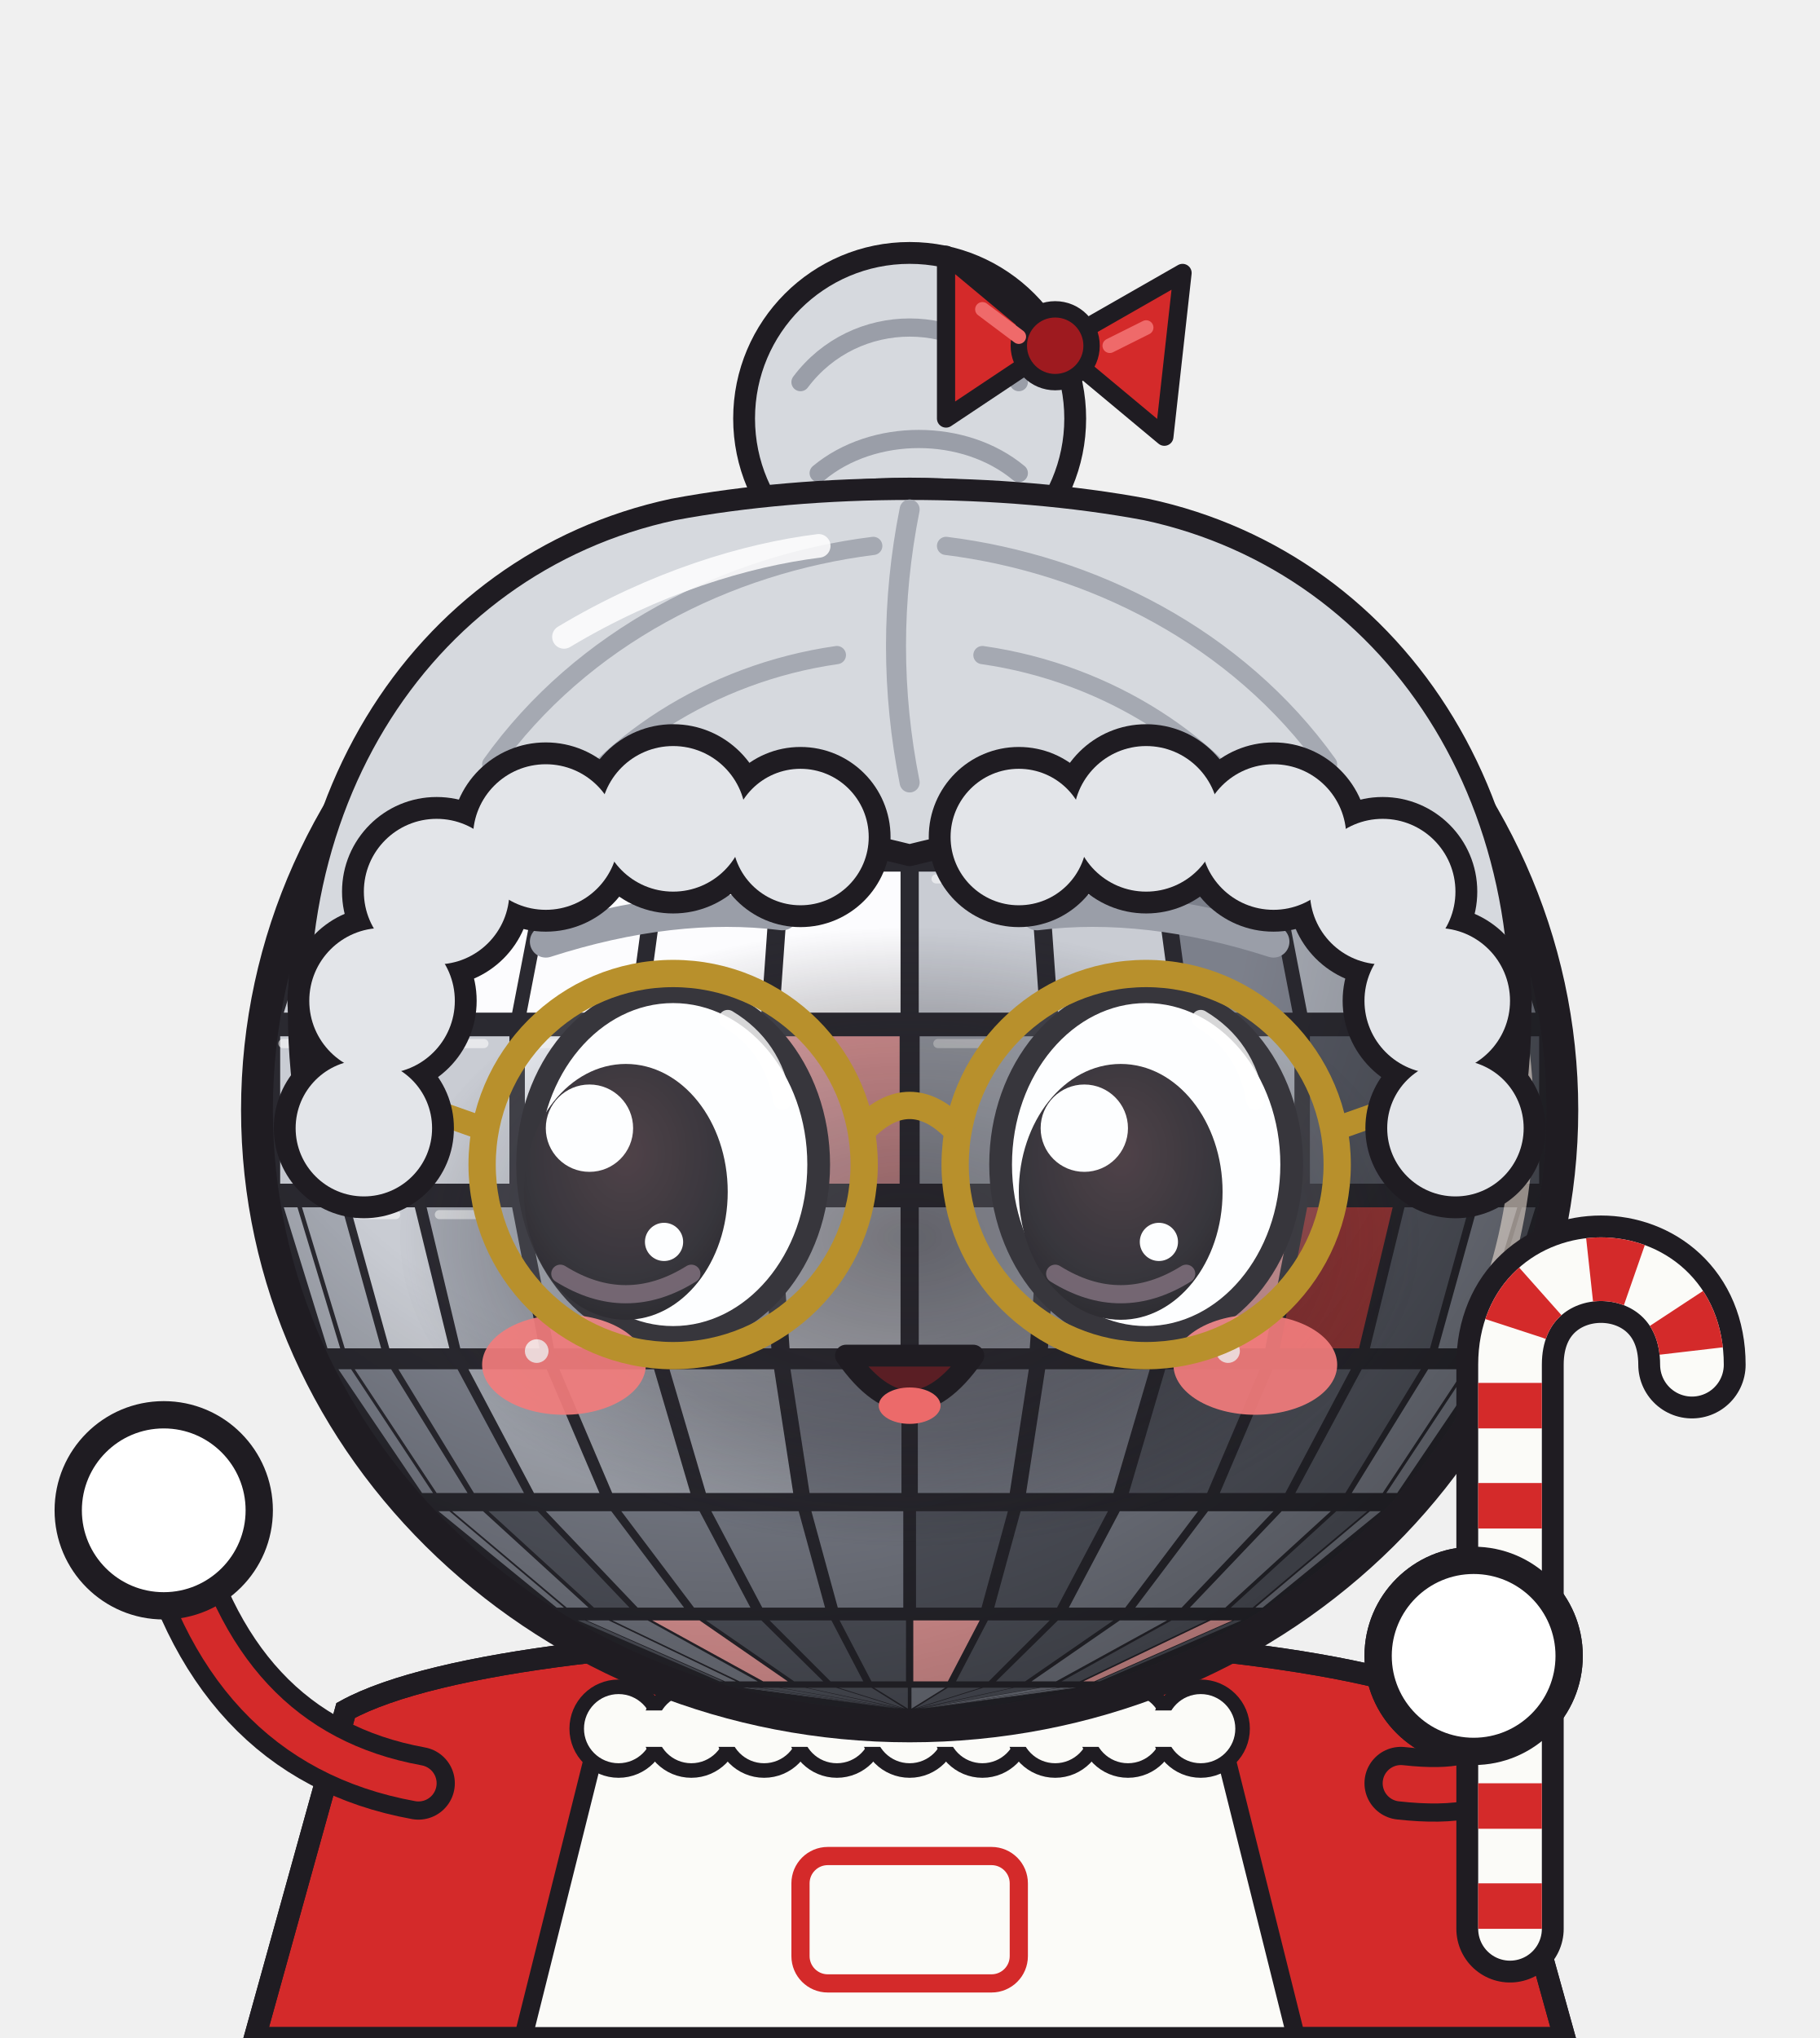
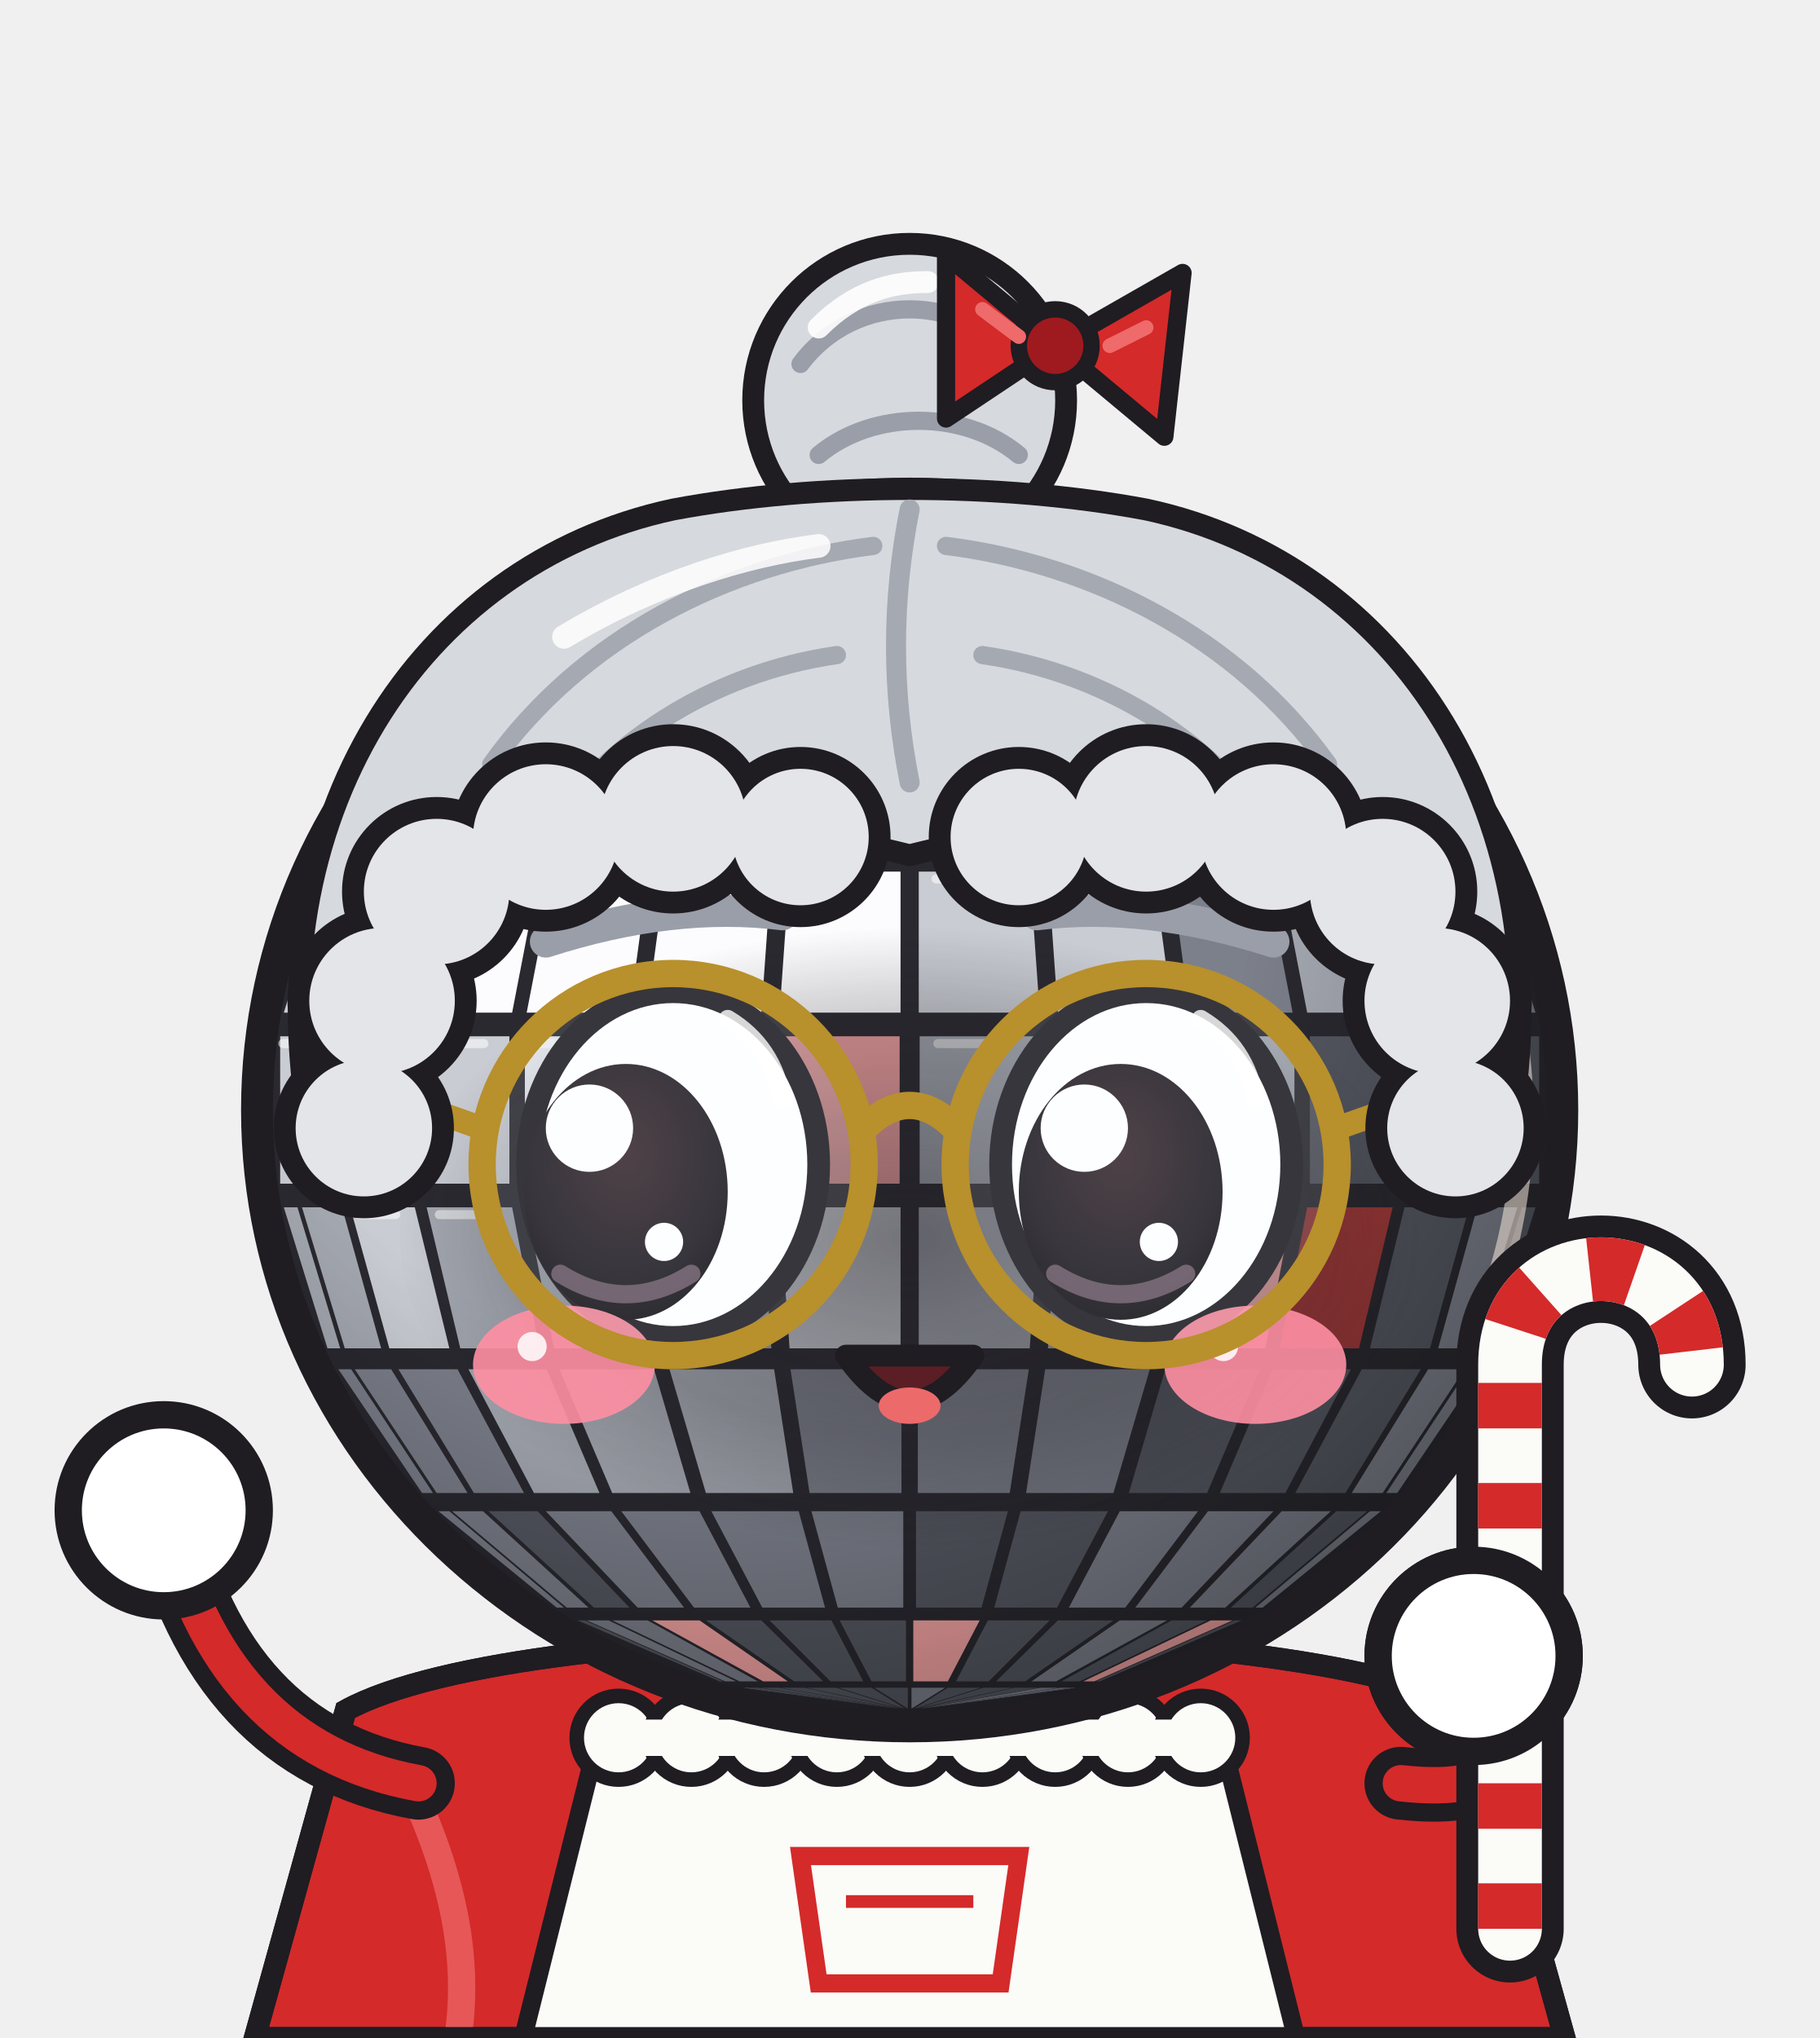
<svg xmlns="http://www.w3.org/2000/svg" viewBox="0 0 200 224" role="img" aria-label="Globinho fantasiado de Mamãe Noel, de coque grisalho, óculos e bengala de doce">
  <style>*{transform-box:view-box}.espia{transform-origin:100px 190px;animation:ginga 1s ease-in-out infinite alternate}@keyframes ginga{from{transform:rotate(-8deg)}to{transform:rotate(3deg)}}.braco-esq{animation:tchau .34s ease-in-out infinite alternate}@keyframes tchau{from{transform:rotate(-20deg)}to{transform:rotate(22deg)}}.olhos{animation:fecha 2.2s infinite}.palpebra{animation:abre 2.2s infinite}@keyframes fecha{0%,86%,100%{opacity:1}89%,94%{opacity:0}}@keyframes abre{0%,86%,100%{opacity:0}89%,94%{opacity:1}}@media (prefers-reduced-motion: reduce){*{animation:none!important}}</style>
  <defs>
    <clipPath id="cX2">
      <ellipse cx="100" cy="122" rx="70" ry="66" />
    </clipPath>
    <radialGradient id="sX2" cx="0.36" cy="0.3" r="0.82">
      <stop offset="0.5" stop-color="#000" stop-opacity="0" />
      <stop offset="1" stop-color="#000" stop-opacity="0.4" />
    </radialGradient>
    <radialGradient id="rX2" cx="0.5" cy="0.5" r="0.5">
      <stop offset="0" stop-color="#1F1C22" stop-opacity="0.5" />
      <stop offset="0.65" stop-color="#1F1C22" stop-opacity="0.26" />
      <stop offset="1" stop-color="#1F1C22" stop-opacity="0" />
    </radialGradient>
    <radialGradient id="iX2" cx="0.5" cy="0.35" r="0.7">
      <stop offset="0" stop-color="#3A2A30" />
      <stop offset="0.7" stop-color="#1F1C22" />
      <stop offset="1" stop-color="#120F14" />
    </radialGradient>
    <linearGradient id="tX2" x1="0" y1="0" x2="1" y2="0">
      <stop offset="0" stop-color="#7C808B" />
      <stop offset="0.35" stop-color="#FCFCFE" />
      <stop offset="1" stop-color="#A5A9B2" />
    </linearGradient>
  </defs>
  <g class="espia">
-     <circle cx="100" cy="46" r="19.4" fill="#1F1C22" />
-     <circle cx="100" cy="46" r="17" fill="#d6d9de" />
-     <path d="M88,42 C94,34 106,34 112,42 M90,52 C96,47 106,47 112,52" stroke="#9a9ea8" stroke-width="2" fill="none" stroke-linecap="round" />
+     <circle cx="100" cy="44" r="18.4" fill="#1F1C22" />
+     <circle cx="100" cy="44" r="16" fill="#d6d9de" />
+     <path d="M88,40 C94,32 106,32 112,40 M90,50 C96,45 106,45 112,50" stroke="#9a9ea8" stroke-width="2" fill="none" stroke-linecap="round" />
+     <path d="M90,36 C94,32 98,31 102,31" stroke="#fff" stroke-width="2.4" fill="none" stroke-linecap="round" opacity=".9" />
    <defs>
      <clipPath id="trX2">
        <path d="M38,188 C58,177 142,177 162,188 L172,224 L28,224Z" />
      </clipPath>
    </defs>
    <path d="M38,188 C58,177 142,177 162,188 L172,224 L28,224Z" fill="#d42a2a" stroke="#1F1C22" stroke-width="2.4" />
    <g clip-path="url(#trX2)">
      <path d="M66,190 L134,190 L144,230 L56,230Z" fill="#fbfbf8" stroke="#1F1C22" stroke-width="2" />
-       <circle cx="68" cy="190" r="4.6" fill="#fbfbf8" stroke="#1F1C22" stroke-width="1.6" />
-       <circle cx="76" cy="190" r="4.6" fill="#fbfbf8" stroke="#1F1C22" stroke-width="1.6" />
-       <circle cx="84" cy="190" r="4.6" fill="#fbfbf8" stroke="#1F1C22" stroke-width="1.6" />
-       <circle cx="92" cy="190" r="4.6" fill="#fbfbf8" stroke="#1F1C22" stroke-width="1.6" />
-       <circle cx="100" cy="190" r="4.6" fill="#fbfbf8" stroke="#1F1C22" stroke-width="1.6" />
-       <circle cx="108" cy="190" r="4.6" fill="#fbfbf8" stroke="#1F1C22" stroke-width="1.6" />
-       <circle cx="116" cy="190" r="4.6" fill="#fbfbf8" stroke="#1F1C22" stroke-width="1.6" />
-       <circle cx="124" cy="190" r="4.6" fill="#fbfbf8" stroke="#1F1C22" stroke-width="1.6" />
-       <circle cx="132" cy="190" r="4.6" fill="#fbfbf8" stroke="#1F1C22" stroke-width="1.6" />
-       <rect x="66" y="188" width="68" height="4" fill="#fbfbf8" />
-       <rect x="88" y="204" width="24" height="14" rx="3" fill="#fbfbf8" stroke="#d42a2a" stroke-width="2" />
-       <path d="M94,204 l12,0" stroke="#d42a2a" stroke-width="1.4" />
+       <circle cx="68" cy="191" r="4.6" fill="#fbfbf8" stroke="#1F1C22" stroke-width="1.6" />
+       <circle cx="76" cy="191" r="4.6" fill="#fbfbf8" stroke="#1F1C22" stroke-width="1.6" />
+       <circle cx="84" cy="191" r="4.6" fill="#fbfbf8" stroke="#1F1C22" stroke-width="1.6" />
+       <circle cx="92" cy="191" r="4.6" fill="#fbfbf8" stroke="#1F1C22" stroke-width="1.6" />
+       <circle cx="100" cy="191" r="4.6" fill="#fbfbf8" stroke="#1F1C22" stroke-width="1.6" />
+       <circle cx="108" cy="191" r="4.6" fill="#fbfbf8" stroke="#1F1C22" stroke-width="1.6" />
+       <circle cx="116" cy="191" r="4.6" fill="#fbfbf8" stroke="#1F1C22" stroke-width="1.6" />
+       <circle cx="124" cy="191" r="4.6" fill="#fbfbf8" stroke="#1F1C22" stroke-width="1.6" />
+       <circle cx="132" cy="191" r="4.6" fill="#fbfbf8" stroke="#1F1C22" stroke-width="1.6" />
+       <rect x="66" y="189" width="68" height="4" fill="#fbfbf8" />
+       <path d="M88,204 L112,204 L110,218 L90,218Z" fill="#fbfbf8" stroke="#d42a2a" stroke-width="2" />
+       <path d="M93,209 l14,0" stroke="#d42a2a" stroke-width="1.4" />
+       <path d="M44,194 C50,206 52,216 50,226" stroke="#ef6a6a" stroke-width="3" fill="none" stroke-linecap="round" opacity=".7" />
    </g>
    <path d="M38,188 C58,177 142,177 162,188 L172,224 L28,224Z" fill="none" stroke="#1F1C22" stroke-width="2.4" />
    <g class="braco braco-esq" style="transform-origin:46px 196px">
      <path d="M46,196 Q24,192 18,166" fill="none" stroke="#1F1C22" stroke-width="8" stroke-linecap="round" />
      <path d="M46,196 Q24,192 18,166" fill="none" stroke="#d42a2a" stroke-width="4" stroke-linecap="round" />
      <circle cx="18" cy="166" r="10.5" fill="#FFFFFF" stroke="#1F1C22" stroke-width="3" />
      <circle cx="21.5" cy="162" r="2.2" fill="#fff" opacity=".7" />
    </g>
    <g class="braco braco-dir" style="transform-origin:154px 196px">
      <path d="M154,196 Q172,198 162,182" fill="none" stroke="#1F1C22" stroke-width="8" stroke-linecap="round" />
      <path d="M154,196 Q172,198 162,182" fill="none" stroke="#d42a2a" stroke-width="4" stroke-linecap="round" />
      <circle cx="162" cy="182" r="10.5" fill="#FFFFFF" stroke="#1F1C22" stroke-width="3" />
      <circle cx="165.5" cy="178" r="2.2" fill="#fff" opacity=".7" />
    </g>
    <g class="corpo">
      <ellipse cx="100" cy="122" rx="73.5" ry="69.5" fill="#1F1C22" />
      <g class="facetas" clip-path="url(#cX2)">
        <ellipse cx="100" cy="122" rx="70" ry="66" fill="#2A2930" />
        <path d="M98.6,56.2 L98.6,56.2 L82.1,58.5 L81.7,58.5Z" fill="#C9CCD3" />
        <path d="M98.7,56.2 L98.7,56.2 L83.4,58.5 L82.2,58.5Z" fill="#C9CCD3" />
        <path d="M98.8,56.2 L98.8,56.2 L85.6,58.5 L83.6,58.5Z" fill="#C9CCD3" />
        <path d="M99.0,56.2 L99.0,56.2 L88.5,58.5 L85.8,58.5Z" fill="#C9CCD3" />
        <path d="M99.3,56.2 L99.3,56.2 L91.9,58.5 L88.7,58.5Z" fill="#E6E8ED" />
        <path d="M99.5,56.2 L99.5,56.2 L95.8,58.5 L92.2,58.5Z" fill="#C9CCD3" />
        <path d="M99.8,56.2 L99.8,56.2 L99.8,58.5 L96.1,58.5Z" fill="#C9CCD3" />
        <path d="M100.2,56.2 L100.2,56.2 L103.9,58.5 L100.2,58.5Z" fill="#C9CCD3" />
        <path d="M100.5,56.2 L100.5,56.2 L107.8,58.5 L104.2,58.5Z" fill="#F4A3A3" />
        <path d="M100.7,56.2 L100.7,56.2 L111.3,58.5 L108.1,58.5Z" fill="#E6E8ED" />
        <path d="M101.0,56.2 L101.0,56.2 L114.2,58.5 L111.5,58.5Z" fill="#A5A9B2" />
        <path d="M101.2,56.2 L101.2,56.2 L116.4,58.5 L114.4,58.5Z" fill="#C9CCD3" />
        <path d="M101.3,56.2 L101.3,56.2 L117.8,58.5 L116.6,58.5Z" fill="#C9CCD3" />
        <path d="M101.4,56.2 L101.4,56.2 L118.3,58.5 L117.9,58.5Z" fill="#C9CCD3" />
        <path d="M79.1,59.2 L79.5,59.2 L64.3,65.9 L63.5,65.9Z" fill="#E6E8ED" />
        <path d="M79.7,59.2 L80.9,59.2 L66.9,65.9 L64.5,65.9Z" fill="#FCFCFE" />
        <path d="M81.3,59.2 L83.3,59.2 L71.2,65.9 L67.3,65.9Z" fill="#E6E8ED" />
        <path d="M83.9,59.2 L86.6,59.2 L76.9,65.9 L71.7,65.9Z" fill="#FCFCFE" />
        <path d="M87.3,59.2 L90.5,59.2 L83.7,65.9 L77.6,65.9Z" fill="#E6E8ED" />
        <path d="M91.3,59.2 L94.9,59.2 L91.4,65.9 L84.6,65.9Z" fill="#FCFCFE" />
        <path d="M95.8,59.2 L99.6,59.2 L99.6,65.9 L92.3,65.9Z" fill="#FCFCFE" />
        <path d="M100.4,59.2 L104.2,59.2 L107.7,65.9 L100.4,65.9Z" fill="#E6E8ED" />
        <path d="M105.1,59.2 L108.7,59.2 L115.4,65.9 L108.6,65.9Z" fill="#E6E8ED" />
        <path d="M109.5,59.2 L112.7,59.2 L122.4,65.9 L116.3,65.9Z" fill="#C9CCD3" />
        <path d="M113.4,59.2 L116.1,59.2 L128.3,65.9 L123.1,65.9Z" fill="#A5A9B2" />
        <path d="M116.7,59.2 L118.7,59.2 L132.7,65.9 L128.8,65.9Z" fill="#A5A9B2" />
        <path d="M119.1,59.2 L120.3,59.2 L135.5,65.9 L133.1,65.9Z" fill="#A5A9B2" />
        <path d="M120.5,59.2 L120.9,59.2 L136.5,65.9 L135.7,65.9Z" fill="#7C808B" />
        <path d="M61.2,67.3 L62.0,67.3 L49.4,77.9 L48.2,77.9Z" fill="#E6E8ED" />
        <path d="M62.3,67.3 L64.7,67.3 L53.1,77.9 L49.7,77.9Z" fill="#E6E8ED" />
        <path d="M65.3,67.3 L69.2,67.3 L59.1,77.9 L53.7,77.9Z" fill="#FCFCFE" />
        <path d="M70.1,67.3 L75.2,67.3 L67.2,77.9 L60.0,77.9Z" fill="#FCFCFE" />
        <path d="M76.3,67.3 L82.5,67.3 L76.9,77.9 L68.3,77.9Z" fill="#E6E8ED" />
        <path d="M83.8,67.3 L90.7,67.3 L87.8,77.9 L78.2,77.9Z" fill="#E6E8ED" />
        <path d="M92.1,67.3 L99.3,67.3 L99.3,77.9 L89.2,77.9Z" fill="#FCFCFE" />
        <path d="M100.7,67.3 L107.9,67.3 L110.8,77.9 L100.7,77.9Z" fill="#FCFCFE" />
        <path d="M109.3,67.3 L116.2,67.3 L121.8,77.9 L112.2,77.9Z" fill="#E6E8ED" />
        <path d="M117.5,67.3 L123.7,67.3 L131.7,77.9 L123.1,77.9Z" fill="#C9CCD3" />
        <path d="M124.8,67.3 L129.9,67.3 L140.0,77.9 L132.8,77.9Z" fill="#A5A9B2" />
        <path d="M130.8,67.3 L134.7,67.3 L146.3,77.9 L140.9,77.9Z" fill="#A5A9B2" />
        <path d="M135.3,67.3 L137.7,67.3 L150.3,77.9 L146.9,77.9Z" fill="#7C808B" />
        <path d="M138.0,67.3 L138.8,67.3 L151.8,77.9 L150.6,77.9Z" fill="#7C808B" />
        <path d="M46.4,79.9 L47.6,79.9 L38.6,93.5 L37.2,93.5Z" fill="#F4A3A3" />
        <path d="M48.0,79.9 L51.4,79.9 L43.0,93.5 L39.0,93.5Z" fill="#FCFCFE" />
        <path d="M52.1,79.9 L57.6,79.9 L50.3,93.5 L43.8,93.5Z" fill="#FCFCFE" />
        <path d="M58.7,79.9 L65.9,79.9 L60.1,93.5 L51.5,93.5Z" fill="#E6E8ED" />
        <path d="M67.3,79.9 L75.9,79.9 L71.9,93.5 L61.5,93.5Z" fill="#FCFCFE" />
        <path d="M77.6,79.9 L87.2,79.9 L85.1,93.5 L73.6,93.5Z" fill="#FCFCFE" />
        <path d="M89.0,79.9 L99.1,79.9 L99.1,93.5 L86.9,93.5Z" fill="#FCFCFE" />
        <path d="M100.9,79.9 L111.0,79.9 L113.1,93.5 L100.9,93.5Z" fill="#C9CCD3" />
        <path d="M112.8,79.9 L122.4,79.9 L126.4,93.5 L114.9,93.5Z" fill="#E6E8ED" />
        <path d="M124.1,79.9 L132.7,79.9 L138.5,93.5 L128.1,93.5Z" fill="#C9CCD3" />
        <path d="M134.1,79.9 L141.3,79.9 L148.5,93.5 L139.9,93.5Z" fill="#7C808B" />
        <path d="M142.4,79.9 L147.9,79.9 L156.2,93.5 L149.7,93.5Z" fill="#A5A9B2" />
        <path d="M148.6,79.9 L152.0,79.9 L161.0,93.5 L157.0,93.5Z" fill="#F4A3A3" />
        <path d="M152.4,79.9 L153.6,79.9 L162.8,93.5 L161.4,93.5Z" fill="#7C808B" />
        <path d="M36.0,95.8 L37.4,95.8 L32.7,111.3 L31.2,111.3Z" fill="#C9CCD3" />
        <path d="M37.9,95.8 L41.9,95.8 L37.6,111.3 L33.2,111.3Z" fill="#F4A3A3" />
        <path d="M42.8,95.8 L49.4,95.8 L45.6,111.3 L38.5,111.3Z" fill="#E6E8ED" />
        <path d="M50.6,95.8 L59.3,95.8 L56.3,111.3 L46.9,111.3Z" fill="#FCFCFE" />
        <path d="M60.9,95.8 L71.3,95.8 L69.2,111.3 L57.9,111.3Z" fill="#FCFCFE" />
        <path d="M73.2,95.8 L84.8,95.8 L83.7,111.3 L71.1,111.3Z" fill="#FCFCFE" />
        <path d="M86.8,95.8 L99.0,95.8 L99.0,111.3 L85.7,111.3Z" fill="#FCFCFE" />
        <path d="M101.0,95.8 L113.2,95.8 L114.3,111.3 L101.0,111.3Z" fill="#C9CCD3" />
        <path d="M115.2,95.8 L126.8,95.8 L128.9,111.3 L116.3,111.3Z" fill="#C9CCD3" />
        <path d="M128.7,95.8 L139.1,95.8 L142.1,111.3 L130.8,111.3Z" fill="#7C808B" />
        <path d="M140.7,95.8 L149.4,95.8 L153.1,111.3 L143.7,111.3Z" fill="#A5A9B2" />
        <path d="M150.6,95.8 L157.2,95.8 L161.5,111.3 L154.4,111.3Z" fill="#7C808B" />
        <path d="M158.1,95.8 L162.1,95.8 L166.8,111.3 L162.4,111.3Z" fill="#7C808B" />
        <path d="M162.6,95.8 L164.0,95.8 L168.8,111.3 L167.3,111.3Z" fill="#7C808B" />
        <path d="M30.8,113.9 L32.3,113.9 L32.3,130.1 L30.8,130.1Z" fill="#C9CCD3" />
        <path d="M32.8,113.9 L37.2,113.9 L37.2,130.1 L32.8,130.1Z" fill="#E6E8ED" />
        <path d="M38.2,113.9 L45.3,113.9 L45.3,130.1 L38.2,130.1Z" fill="#C9CCD3" />
        <path d="M46.6,113.9 L56.0,113.9 L56.0,130.1 L46.6,130.1Z" fill="#C9CCD3" />
        <path d="M57.7,113.9 L69.0,113.9 L69.0,130.1 L57.7,130.1Z" fill="#E6E8ED" />
        <path d="M71.0,113.9 L83.6,113.9 L83.6,130.1 L71.0,130.1Z" fill="#E6E8ED" />
        <path d="M85.7,113.9 L98.9,113.9 L98.9,130.1 L85.7,130.1Z" fill="#F4A3A3" />
        <path d="M101.1,113.9 L114.3,113.9 L114.3,130.1 L101.1,130.1Z" fill="#A5A9B2" />
        <path d="M116.4,113.9 L129.0,113.9 L129.0,130.1 L116.4,130.1Z" fill="#C9CCD3" />
        <path d="M131.0,113.9 L142.3,113.9 L142.3,130.1 L131.0,130.1Z" fill="#A5A9B2" />
        <path d="M144.0,113.9 L153.4,113.9 L153.4,130.1 L144.0,130.1Z" fill="#555862" />
        <path d="M154.7,113.9 L161.8,113.9 L161.8,130.1 L154.7,130.1Z" fill="#7C808B" />
        <path d="M162.8,113.9 L167.2,113.9 L167.2,130.1 L162.8,130.1Z" fill="#555862" />
        <path d="M167.7,113.9 L169.2,113.9 L169.2,130.1 L167.7,130.1Z" fill="#555862" />
        <path d="M31.2,132.7 L32.7,132.7 L37.4,148.2 L36.0,148.2Z" fill="#A5A9B2" />
        <path d="M33.2,132.7 L37.6,132.7 L41.9,148.2 L37.9,148.2Z" fill="#A5A9B2" />
        <path d="M38.5,132.7 L45.6,132.7 L49.4,148.2 L42.8,148.2Z" fill="#C9CCD3" />
        <path d="M46.9,132.7 L56.3,132.7 L59.3,148.2 L50.6,148.2Z" fill="#A5A9B2" />
        <path d="M57.9,132.7 L69.2,132.7 L71.3,148.2 L60.9,148.2Z" fill="#A5A9B2" />
        <path d="M71.1,132.7 L83.7,132.7 L84.8,148.2 L73.2,148.2Z" fill="#A5A9B2" />
        <path d="M85.7,132.7 L99.0,132.7 L99.0,148.2 L86.8,148.2Z" fill="#C9CCD3" />
        <path d="M101.0,132.7 L114.3,132.7 L113.2,148.2 L101.0,148.2Z" fill="#A5A9B2" />
        <path d="M116.3,132.7 L128.9,132.7 L126.8,148.2 L115.2,148.2Z" fill="#A5A9B2" />
        <path d="M130.8,132.7 L142.1,132.7 L139.1,148.2 L128.7,148.2Z" fill="#F4A3A3" />
        <path d="M143.7,132.7 L153.1,132.7 L149.4,148.2 L140.7,148.2Z" fill="#A33A3A" />
        <path d="M154.4,132.7 L161.5,132.7 L157.2,148.2 L150.6,148.2Z" fill="#555862" />
        <path d="M162.4,132.7 L166.8,132.7 L162.1,148.2 L158.1,148.2Z" fill="#7C808B" />
        <path d="M167.3,132.7 L168.8,132.7 L164.0,148.2 L162.6,148.2Z" fill="#555862" />
        <path d="M37.2,150.5 L38.6,150.5 L47.6,164.1 L46.4,164.1Z" fill="#7C808B" />
        <path d="M39.0,150.5 L43.0,150.5 L51.4,164.1 L48.0,164.1Z" fill="#7C808B" />
        <path d="M43.8,150.5 L50.3,150.5 L57.6,164.1 L52.1,164.1Z" fill="#7C808B" />
        <path d="M51.5,150.5 L60.1,150.5 L65.9,164.1 L58.7,164.1Z" fill="#A5A9B2" />
        <path d="M61.5,150.5 L71.9,150.5 L75.9,164.1 L67.3,164.1Z" fill="#A5A9B2" />
        <path d="M73.6,150.5 L85.1,150.5 L87.2,164.1 L77.6,164.1Z" fill="#A5A9B2" />
        <path d="M86.9,150.5 L99.1,150.5 L99.1,164.1 L89.0,164.1Z" fill="#7C808B" />
        <path d="M100.9,150.5 L113.1,150.5 L111.0,164.1 L100.9,164.1Z" fill="#7C808B" />
        <path d="M114.9,150.5 L126.4,150.5 L122.4,164.1 L112.8,164.1Z" fill="#7C808B" />
        <path d="M128.1,150.5 L138.5,150.5 L132.7,164.1 L124.1,164.1Z" fill="#555862" />
        <path d="M139.9,150.5 L148.5,150.5 L141.3,164.1 L134.1,164.1Z" fill="#555862" />
        <path d="M149.7,150.5 L156.2,150.5 L147.9,164.1 L142.4,164.1Z" fill="#555862" />
        <path d="M157.0,150.5 L161.0,150.5 L152.0,164.1 L148.6,164.1Z" fill="#7C808B" />
        <path d="M161.4,150.5 L162.8,150.5 L153.6,164.1 L152.4,164.1Z" fill="#7C808B" />
        <path d="M48.2,166.1 L49.4,166.1 L62.0,176.7 L61.2,176.7Z" fill="#7C808B" />
        <path d="M49.7,166.1 L53.1,166.1 L64.7,176.7 L62.3,176.7Z" fill="#7C808B" />
        <path d="M53.7,166.1 L59.1,166.1 L69.2,176.7 L65.3,176.7Z" fill="#555862" />
        <path d="M60.0,166.1 L67.2,166.1 L75.2,176.7 L70.1,176.7Z" fill="#7C808B" />
        <path d="M68.3,166.1 L76.9,166.1 L82.5,176.7 L76.3,176.7Z" fill="#7C808B" />
        <path d="M78.2,166.1 L87.8,166.1 L90.7,176.7 L83.8,176.7Z" fill="#7C808B" />
        <path d="M89.2,166.1 L99.3,166.1 L99.3,176.7 L92.1,176.7Z" fill="#7C808B" />
        <path d="M100.7,166.1 L110.8,166.1 L107.9,176.7 L100.7,176.7Z" fill="#555862" />
        <path d="M112.2,166.1 L121.8,166.1 L116.2,176.7 L109.3,176.7Z" fill="#555862" />
        <path d="M123.1,166.1 L131.7,166.1 L123.7,176.7 L117.5,176.7Z" fill="#7C808B" />
        <path d="M132.8,166.1 L140.0,166.1 L129.9,176.7 L124.8,176.7Z" fill="#7C808B" />
        <path d="M140.9,166.1 L146.3,166.1 L134.7,176.7 L130.8,176.7Z" fill="#7C808B" />
        <path d="M146.9,166.1 L150.3,166.1 L137.7,176.7 L135.3,176.7Z" fill="#555862" />
        <path d="M150.6,166.1 L151.8,166.1 L138.8,176.7 L138.0,176.7Z" fill="#7C808B" />
        <path d="M63.5,178.1 L64.3,178.1 L79.5,184.8 L79.1,184.8Z" fill="#555862" />
        <path d="M64.5,178.1 L66.9,178.1 L80.9,184.8 L79.7,184.8Z" fill="#7C808B" />
        <path d="M67.3,178.1 L71.2,178.1 L83.3,184.8 L81.3,184.8Z" fill="#7C808B" />
        <path d="M71.7,178.1 L76.9,178.1 L86.6,184.8 L83.9,184.8Z" fill="#F4A3A3" />
        <path d="M77.6,178.1 L83.7,178.1 L90.5,184.8 L87.3,184.8Z" fill="#555862" />
        <path d="M84.6,178.1 L91.4,178.1 L94.9,184.8 L91.3,184.8Z" fill="#555862" />
        <path d="M92.3,178.1 L99.6,178.1 L99.6,184.8 L95.8,184.8Z" fill="#555862" />
        <path d="M100.4,178.1 L107.7,178.1 L104.2,184.8 L100.4,184.8Z" fill="#F4A3A3" />
        <path d="M108.6,178.1 L115.4,178.1 L108.7,184.8 L105.1,184.8Z" fill="#555862" />
        <path d="M116.3,178.1 L122.4,178.1 L112.7,184.8 L109.5,184.8Z" fill="#555862" />
        <path d="M123.1,178.1 L128.3,178.1 L116.1,184.8 L113.4,184.8Z" fill="#7C808B" />
        <path d="M128.8,178.1 L132.7,178.1 L118.7,184.8 L116.7,184.8Z" fill="#555862" />
        <path d="M133.1,178.1 L135.5,178.1 L120.3,184.8 L119.1,184.8Z" fill="#F4A3A3" />
        <path d="M135.7,178.1 L136.5,178.1 L120.9,184.8 L120.5,184.8Z" fill="#555862" />
        <path d="M81.7,185.5 L82.1,185.5 L98.6,187.8 L98.6,187.8Z" fill="#7C808B" />
        <path d="M82.2,185.5 L83.4,185.5 L98.7,187.8 L98.7,187.8Z" fill="#555862" />
        <path d="M83.6,185.5 L85.6,185.5 L98.8,187.8 L98.8,187.8Z" fill="#555862" />
        <path d="M85.8,185.5 L88.5,185.5 L99.0,187.8 L99.0,187.8Z" fill="#555862" />
        <path d="M88.7,185.5 L91.9,185.5 L99.3,187.8 L99.3,187.8Z" fill="#555862" />
        <path d="M92.2,185.5 L95.8,185.5 L99.5,187.8 L99.5,187.8Z" fill="#555862" />
        <path d="M96.1,185.5 L99.8,185.5 L99.8,187.8 L99.8,187.8Z" fill="#555862" />
        <path d="M100.2,185.5 L103.9,185.5 L100.2,187.8 L100.2,187.8Z" fill="#7C808B" />
        <path d="M104.2,185.5 L107.8,185.5 L100.5,187.8 L100.5,187.8Z" fill="#555862" />
        <path d="M108.1,185.5 L111.3,185.5 L100.7,187.8 L100.7,187.8Z" fill="#555862" />
        <path d="M111.5,185.5 L114.2,185.5 L101.0,187.8 L101.0,187.8Z" fill="#555862" />
        <path d="M114.4,185.5 L116.4,185.5 L101.2,187.8 L101.2,187.8Z" fill="#7C808B" />
        <path d="M116.6,185.5 L117.8,185.5 L101.3,187.8 L101.3,187.8Z" fill="#7C808B" />
        <path d="M117.9,185.5 L118.3,185.5 L101.4,187.8 L101.4,187.8Z" fill="#7C808B" />
        <path d="M98.6,57.0 L98.6,57.0 M98.7,57.0 L98.7,57.0 M98.8,57.0 L98.8,57.0 M99.0,57.0 L99.0,57.0 M99.3,57.0 L99.3,57.0 M99.5,57.0 L99.5,57.0 M99.8,57.0 L99.8,57.0 M100.2,57.0 L100.2,57.0 M100.7,57.0 L100.7,57.0 M101.0,57.0 L101.0,57.0 M101.2,57.0 L101.2,57.0 M101.3,57.0 L101.3,57.0 M101.4,57.0 L101.4,57.0 M79.1,60.0 L79.4,60.0 M79.9,60.0 L80.6,60.0 M81.6,60.0 L82.7,60.0 M84.3,60.0 L85.8,60.0 M87.8,60.0 L89.5,60.0 M91.9,60.0 L93.8,60.0 M96.3,60.0 L98.4,60.0 M101.0,60.0 L103.1,60.0 M105.6,60.0 L107.6,60.0 M110.0,60.0 L111.7,60.0 M113.8,60.0 L115.3,60.0 M117.0,60.0 L118.1,60.0 M61.3,68.1 L61.8,68.1 M62.7,68.1 L64.0,68.1 M65.9,68.1 L68.0,68.1 M70.9,68.1 L73.7,68.1 M77.3,68.1 L80.7,68.1 M84.8,68.1 L88.6,68.1 M93.1,68.1 L97.1,68.1 M101.8,68.1 L105.8,68.1 M110.4,68.1 L114.1,68.1 M118.4,68.1 L121.8,68.1 M125.5,68.1 L128.4,68.1 M48.5,80.7 L50.3,80.7 M53.0,80.7 L55.9,80.7 M59.8,80.7 L63.7,80.7 M68.6,80.7 L73.4,80.7 M79.0,80.7 L84.3,80.7 M90.5,80.7 L96.1,80.7 M102.4,80.7 L108.0,80.7 M114.2,80.7 L119.5,80.7 M125.3,80.7 L130.1,80.7 M36.3,96.6 L37.0,96.6 M43.8,96.6 L47.4,96.6 M51.9,96.6 L56.7,96.6 M62.5,96.6 L68.2,96.6 M74.9,96.6 L81.3,96.6 M88.6,96.6 L95.3,96.6 M102.9,96.6 L109.6,96.6 M117.0,96.6 L123.3,96.6 M31.1,114.7 L31.9,114.7 M33.5,114.7 L35.9,114.7 M39.2,114.7 L43.1,114.7 M48.0,114.7 L53.2,114.7 M59.4,114.7 L65.6,114.7 M72.9,114.7 L79.8,114.7 M103.1,114.7 L110.4,114.7 M39.5,133.5 L43.5,133.5 M48.3,133.5 L53.5,133.5 M59.6,133.5 L65.8,133.5 M73.0,133.5 L79.9,133.5" fill="none" stroke="#fff" stroke-width="1" stroke-linecap="round" opacity="0.55" />
      </g>
      <ellipse cx="100" cy="122" rx="70" ry="66" fill="url(#sX2)" />
      <path d="M143.4,74.48 A67,63 0 0 1 161.6,148.4" fill="none" stroke="#F6E7DA" stroke-width="2.4" stroke-linecap="round" opacity="0.55" />
      <ellipse class="reflexo" cx="65.0" cy="82.4" rx="12.6" ry="5.94" fill="#fff" opacity="0.92" transform="rotate(-38 65.0 82.4)" />
      <circle cx="81.1" cy="72.5" r="3.2" fill="#fff" opacity="0.9" />
      <g class="cintilas">
        <path class="cintila" d="M71.6,59.4 Q72.1,62.1 74.8,62.6 Q72.1,63.1 71.6,65.8 Q71.1,63.1 68.4,62.6 Q71.1,62.1 71.6,59.4Z" fill="#FFFFFF" opacity="0.95" />
        <path class="cintila" d="M79.8,59.4 Q80.3,62.1 83.0,62.6 Q80.3,63.1 79.8,65.8 Q79.3,63.1 76.6,62.6 Q79.3,62.1 79.8,59.4Z" fill="#FFFFFF" opacity="0.95" />
        <path class="cintila" d="M90.6,59.4 Q91.1,62.1 93.8,62.6 Q91.1,63.1 90.6,65.8 Q90.0,63.1 87.4,62.6 Q90.0,62.1 90.6,59.4Z" fill="#FFFFFF" opacity="0.95" />
        <path class="cintila" d="M114.9,69.4 Q115.4,72.1 118.1,72.6 Q115.4,73.1 114.9,75.8 Q114.4,73.1 111.7,72.6 Q114.4,72.1 114.9,69.4Z" fill="#FFFFFF" opacity="0.95" />
      </g>
    </g>
    <ellipse cx="100" cy="136" rx="56.0" ry="34.32" fill="url(#rX2)" />
    <g class="olhos olhos-normal">
      <ellipse cx="74" cy="128" rx="16" ry="19" fill="#FFFFFF" stroke="#1F1C22" stroke-width="2.5" />
      <g class="pupila">
        <ellipse cx="68.8" cy="131" rx="11.2" ry="14.06" fill="url(#iX2)" />
        <path d="M61.6,140 Q68.8,144.5 76.0,140" fill="none" stroke="#6B5A66" stroke-width="2" stroke-linecap="round" opacity="0.9" />
        <circle cx="64.8" cy="124" r="4.8" fill="#fff" />
        <circle cx="73.0" cy="136.5" r="2.1" fill="#fff" />
      </g>
      <ellipse cx="126" cy="128" rx="16" ry="19" fill="#FFFFFF" stroke="#1F1C22" stroke-width="2.5" />
      <g class="pupila">
        <ellipse cx="123.2" cy="131" rx="11.2" ry="14.06" fill="url(#iX2)" />
        <path d="M116.0,140 Q123.2,144.5 130.4,140" fill="none" stroke="#6B5A66" stroke-width="2" stroke-linecap="round" opacity="0.9" />
        <circle cx="119.2" cy="124" r="4.8" fill="#fff" />
        <circle cx="127.4" cy="136.5" r="2.1" fill="#fff" />
      </g>
    </g>
    <g class="palpebra" opacity="0">
      <path d="M57,128 Q74,141 91,128" fill="none" stroke="#1F1C22" stroke-width="4.5" stroke-linecap="round" />
      <path d="M109,128 Q126,141 143,128" fill="none" stroke="#1F1C22" stroke-width="4.5" stroke-linecap="round" />
    </g>
-     <g class="bochechas" opacity="0.92">
-       <ellipse cx="62" cy="150" rx="9" ry="5.5" fill="#F27C7C" />
-       <circle cx="59" cy="148.5" r="1.3" fill="#fff" opacity="0.8" />
-       <ellipse cx="138" cy="150" rx="9" ry="5.5" fill="#F27C7C" />
-       <circle cx="135" cy="148.5" r="1.3" fill="#fff" opacity="0.8" />
+     <g class="bochechas">
+       <ellipse cx="62" cy="150" rx="10" ry="6.5" fill="#ff8fa3" opacity="0.9" />
+       <circle cx="58.5" cy="148" r="1.6" fill="#fff" opacity=".85" />
+       <ellipse cx="138" cy="150" rx="10" ry="6.5" fill="#ff8fa3" opacity="0.9" />
+       <circle cx="134.5" cy="148" r="1.6" fill="#fff" opacity=".85" />
    </g>
    <g class="boca">
      <path d="M93,149 Q100,159 107,149 Z" fill="#5A1E24" stroke="#1F1C22" stroke-width="2.4" stroke-linejoin="round" />
      <ellipse cx="100" cy="154.5" rx="3.4" ry="2" fill="#EC6A6A" />
    </g>
    <path d="M60,103.5 Q74,99 86,100.5" fill="none" stroke="#9a9ea8" stroke-width="3.5" stroke-linecap="round" />
    <path d="M140,103.5 Q126,99 114,100.5" fill="none" stroke="#9a9ea8" stroke-width="3.5" stroke-linecap="round" />
    <circle cx="74" cy="128" r="21" fill="#eaf4ff" fill-opacity=".12" stroke="#b8902c" stroke-width="3" />
    <circle cx="126" cy="128" r="21" fill="#eaf4ff" fill-opacity=".12" stroke="#b8902c" stroke-width="3" />
    <path d="M95,124 Q100,119 105,124" stroke="#b8902c" stroke-width="3" fill="none" />
    <path d="M53,124 L36,118 M147,124 L164,118" stroke="#b8902c" stroke-width="2.6" stroke-linecap="round" />
    <path d="M80,112 q5,3 6,9" stroke="#fff" stroke-width="2" fill="none" stroke-linecap="round" opacity=".8" />
    <path d="M132,112 q5,3 6,9" stroke="#fff" stroke-width="2" fill="none" stroke-linecap="round" opacity=".8" />
    <path d="M34,124 C28,90 46,62 74,56 C90,53 110,53 126,56 C154,62 172,90 166,124 L156,122 C154,106 146,96 130,92 C118,90 108,92 100,94 C92,92 82,90 70,92 C54,96 46,106 44,122Z" fill="#d6d9de" stroke="#1F1C22" stroke-width="2.4" stroke-linejoin="round" />
    <path d="M100,56 C98,66 98,76 100,86" stroke="#a5a9b2" stroke-width="2.2" fill="none" stroke-linecap="round" />
    <path d="M96,60 C80,62 64,70 54,84 M104,60 C120,62 136,70 146,84 M92,72 C78,74 66,82 60,92 M108,72 C122,74 134,82 140,92" stroke="#a5a9b2" stroke-width="2" fill="none" stroke-linecap="round" />
    <path d="M62,70 C72,64 82,61 90,60" stroke="#fff" stroke-width="2.6" fill="none" stroke-linecap="round" opacity=".85" />
    <circle cx="40" cy="124" r="9.9" fill="#1F1C22" />
    <circle cx="42" cy="110" r="10.4" fill="#1F1C22" />
    <circle cx="48" cy="98" r="10.4" fill="#1F1C22" />
    <circle cx="60" cy="92" r="10.4" fill="#1F1C22" />
    <circle cx="74" cy="90" r="10.4" fill="#1F1C22" />
    <circle cx="88" cy="92" r="9.9" fill="#1F1C22" />
    <circle cx="112" cy="92" r="9.9" fill="#1F1C22" />
    <circle cx="126" cy="90" r="10.4" fill="#1F1C22" />
    <circle cx="140" cy="92" r="10.4" fill="#1F1C22" />
    <circle cx="152" cy="98" r="10.4" fill="#1F1C22" />
    <circle cx="158" cy="110" r="10.4" fill="#1F1C22" />
    <circle cx="160" cy="124" r="9.9" fill="#1F1C22" />
    <circle cx="40" cy="124" r="7.5" fill="#e3e5e9" />
    <circle cx="42" cy="110" r="8" fill="#e3e5e9" />
    <circle cx="48" cy="98" r="8" fill="#e3e5e9" />
    <circle cx="60" cy="92" r="8" fill="#e3e5e9" />
    <circle cx="74" cy="90" r="8" fill="#e3e5e9" />
    <circle cx="88" cy="92" r="7.5" fill="#e3e5e9" />
    <circle cx="112" cy="92" r="7.5" fill="#e3e5e9" />
    <circle cx="126" cy="90" r="8" fill="#e3e5e9" />
    <circle cx="140" cy="92" r="8" fill="#e3e5e9" />
    <circle cx="152" cy="98" r="8" fill="#e3e5e9" />
    <circle cx="158" cy="110" r="8" fill="#e3e5e9" />
    <circle cx="160" cy="124" r="7.5" fill="#e3e5e9" />
    <path d="M116,38 L104,28 L104,46Z M116,38 L130,30 L128,48Z" fill="#d42a2a" stroke="#1F1C22" stroke-width="2" stroke-linejoin="round" />
    <circle cx="116" cy="38" r="4" fill="#9e1a1f" stroke="#1F1C22" stroke-width="1.8" />
    <path d="M108,34 l4,3 M126,36 l-4,2" stroke="#ef6a6a" stroke-width="1.6" stroke-linecap="round" />
    <path d="M166,212 L166,150 C166,136 186,136 186,150" fill="none" stroke="#1F1C22" stroke-width="11.8" stroke-linecap="round" stroke-linejoin="round" />
    <path d="M166,212 L166,150 C166,136 186,136 186,150" fill="none" stroke="#fbfbf8" stroke-width="7" stroke-linecap="round" stroke-linejoin="round" />
    <path d="M166,212 L166,150 C166,136 186,136 186,150" fill="none" stroke="#d42a2a" stroke-width="7" stroke-dasharray="5 6" stroke-linecap="butt" />
    <circle cx="162" cy="182" r="10.5" fill="#FFFFFF" stroke="#1F1C22" stroke-width="3" />
    <circle cx="165.5" cy="178" r="2.2" fill="#fff" opacity=".7" />
  </g>
</svg>
